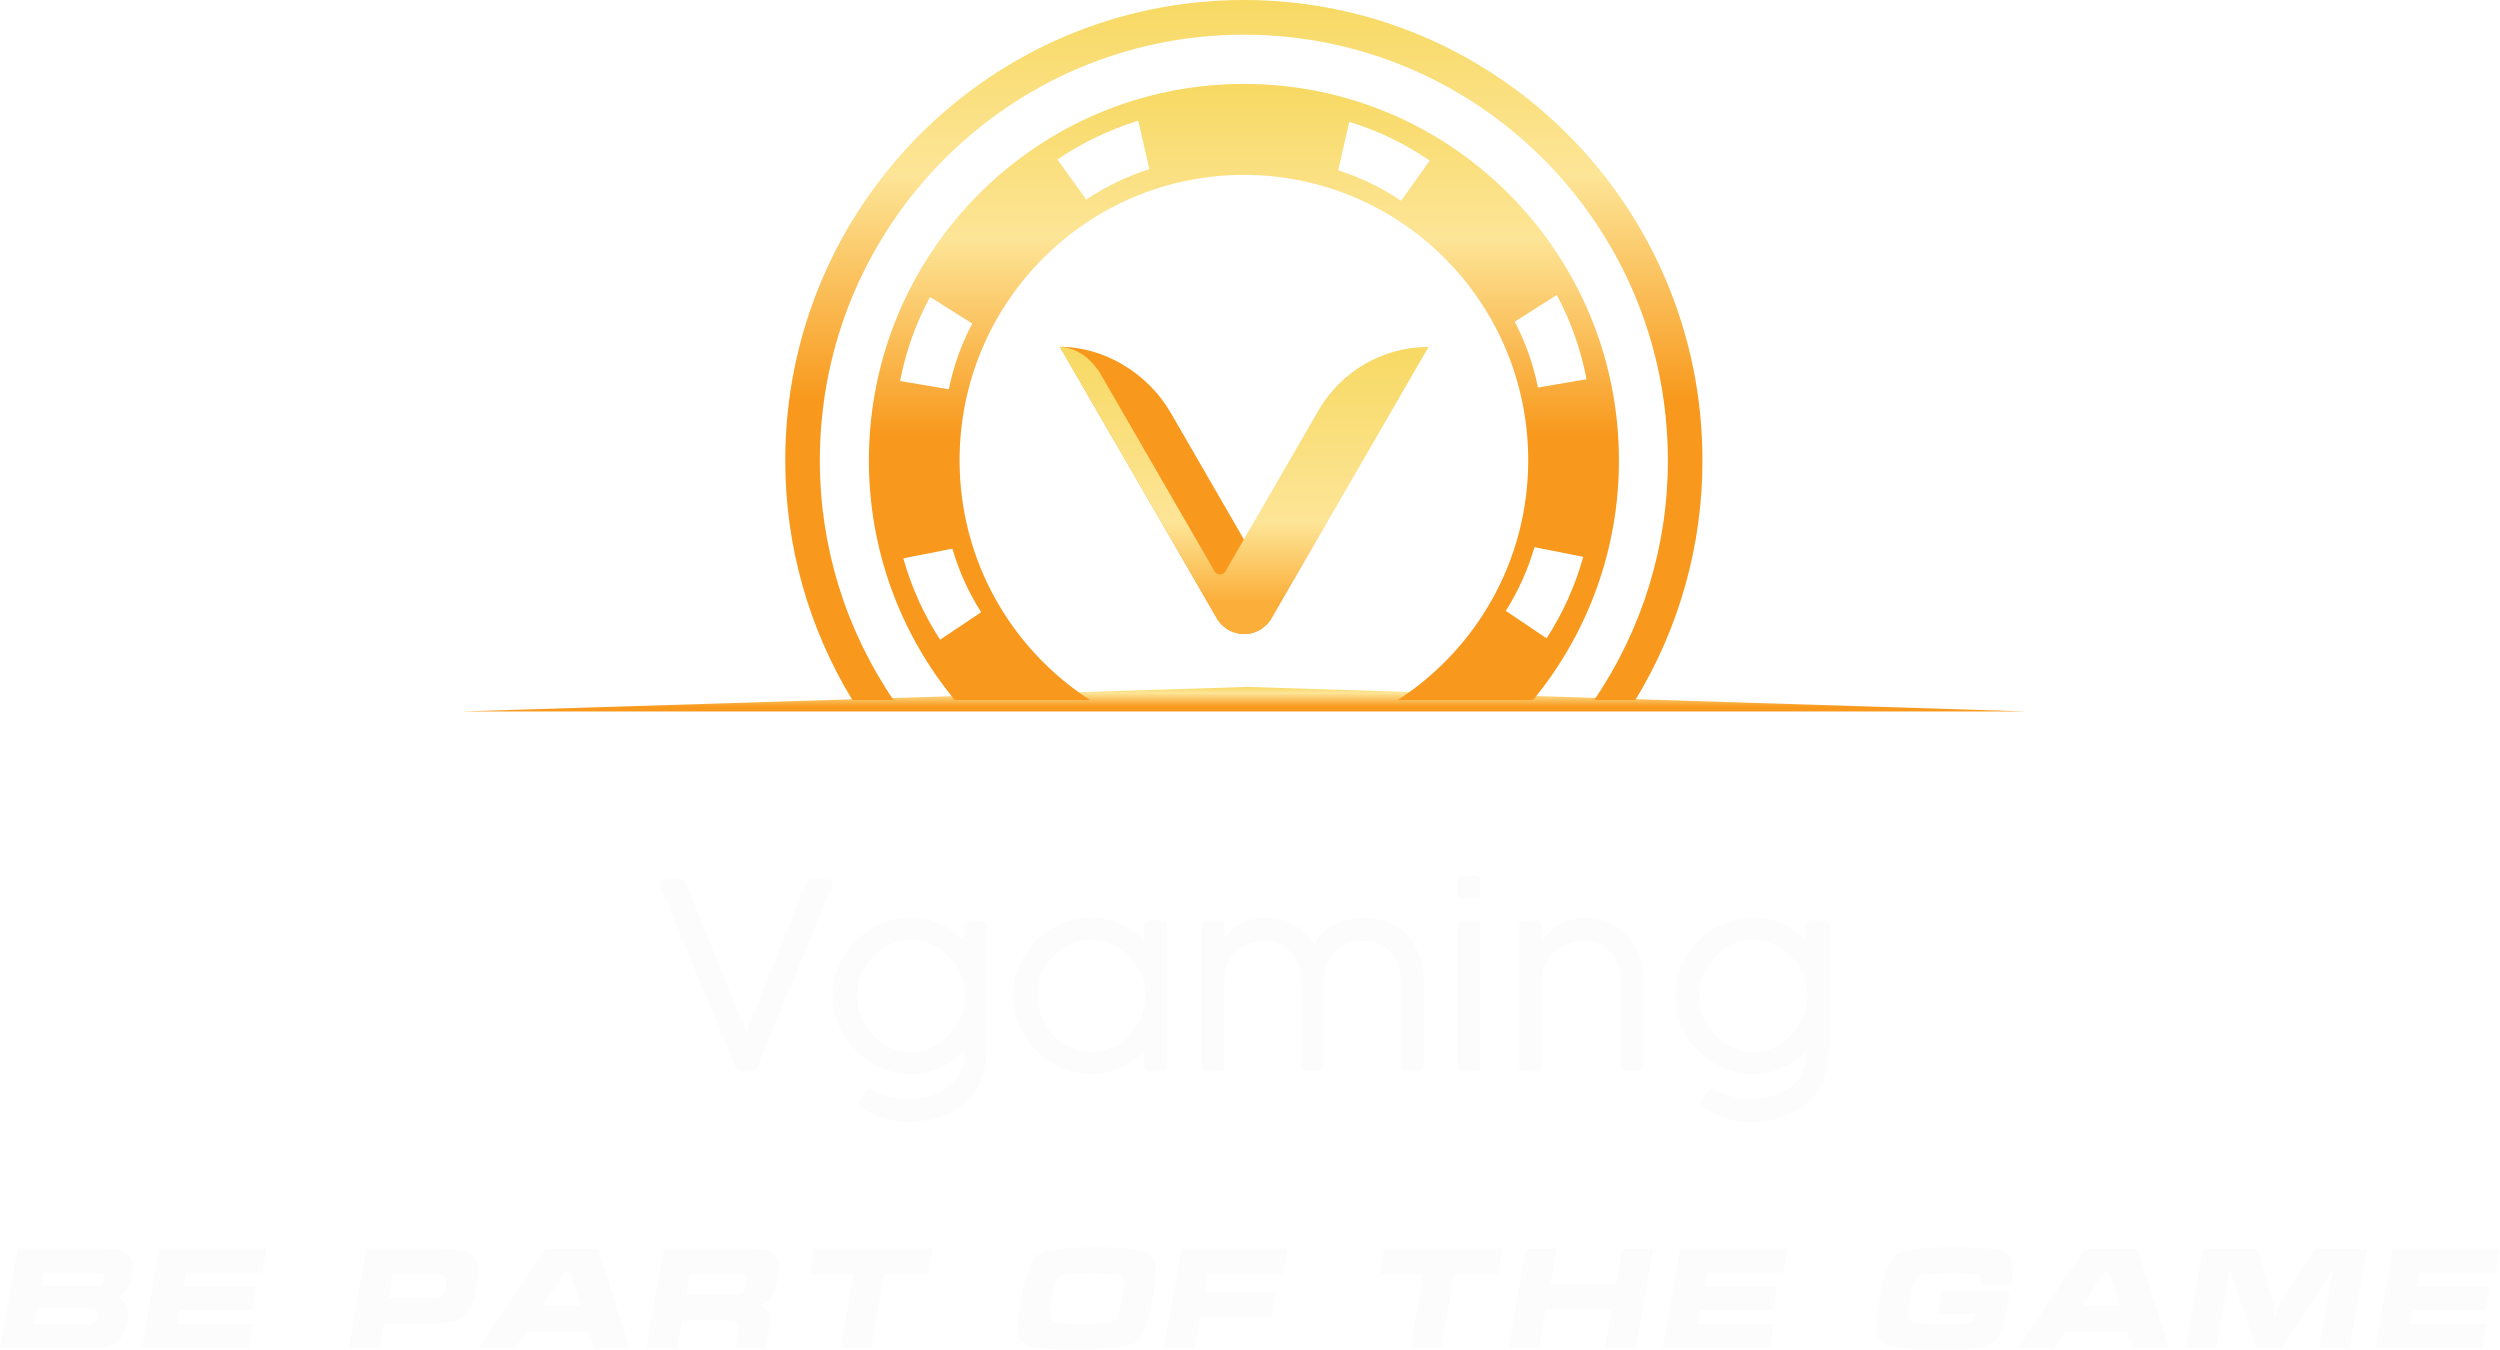
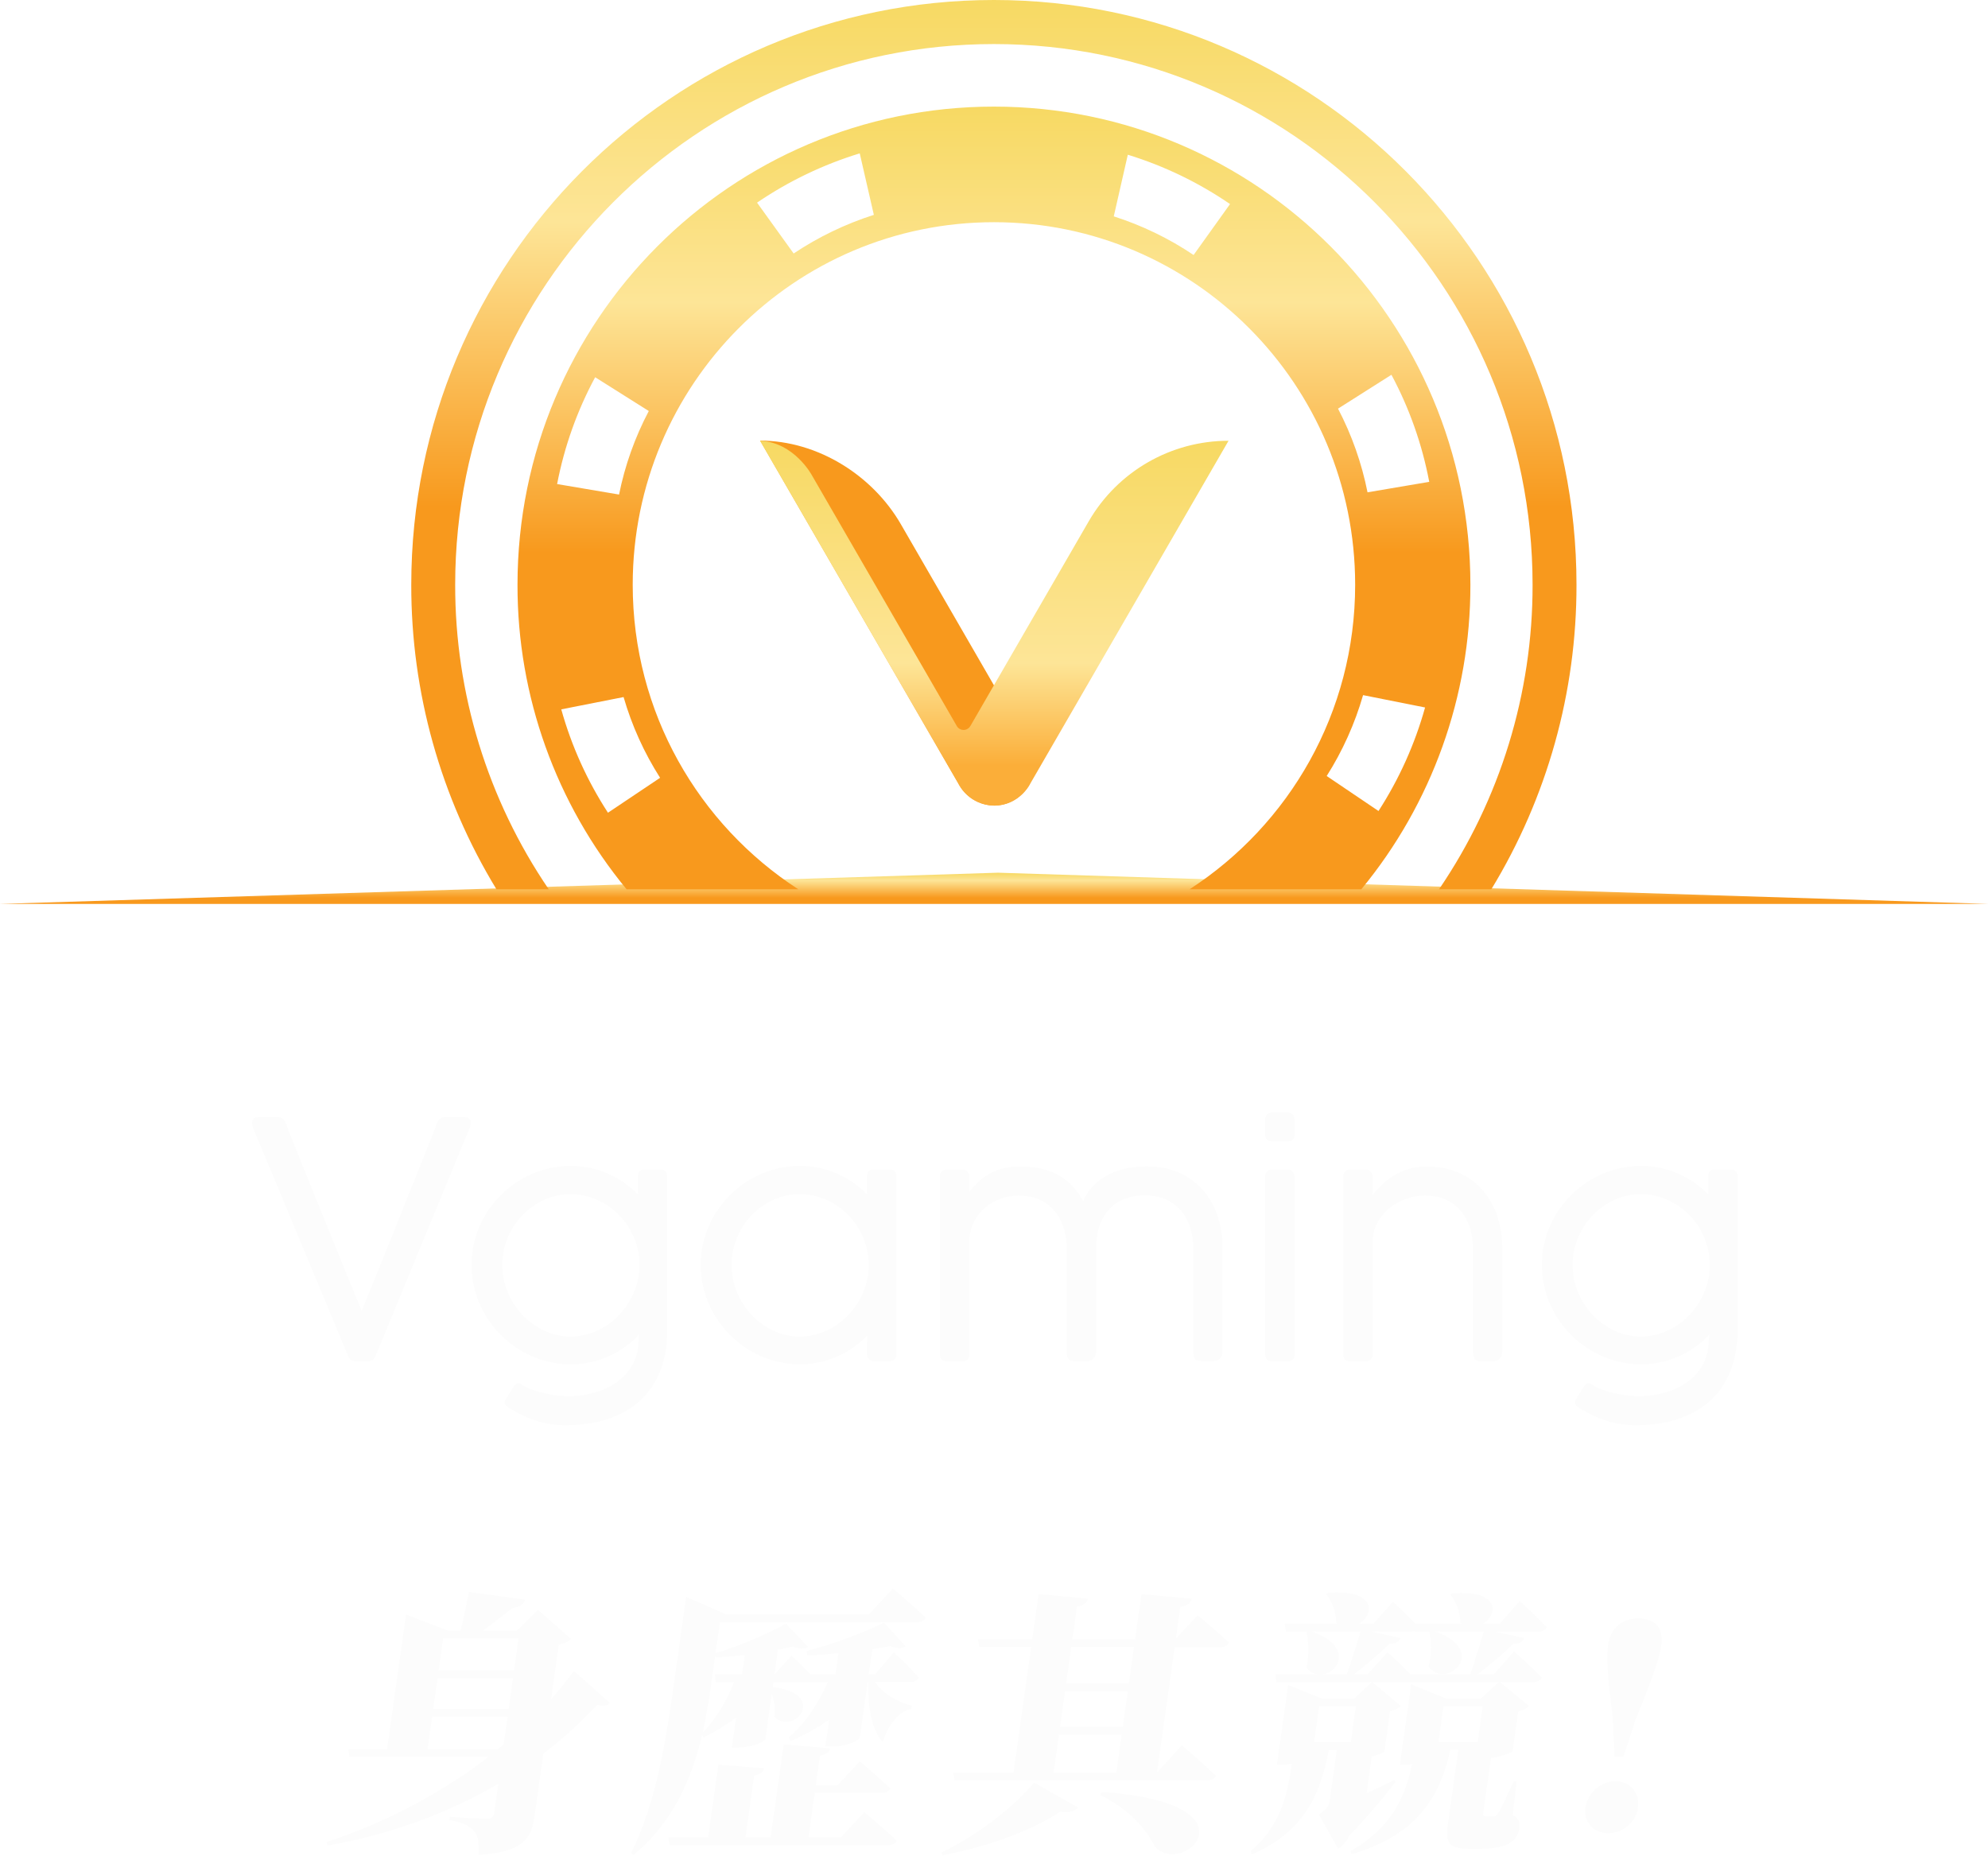
- <svg xmlns="http://www.w3.org/2000/svg" xmlns:xlink="http://www.w3.org/1999/xlink" id="Layer_1" data-name="Layer 1" viewBox="0 0 3411.91 1842.06">
+ <svg xmlns="http://www.w3.org/2000/svg" id="Layer_1" data-name="Layer 1" viewBox="0 0 2135.54 1993.02">
  <defs>
-     <style>.cls-1{fill:#f8991d;}.cls-2{fill:url(#linear-gradient);}.cls-3{fill-rule:evenodd;fill:url(#linear-gradient-2);}.cls-4{fill:url(#linear-gradient-3);}.cls-5{fill:url(#linear-gradient-4);}.cls-6{fill:#fcfcfc;}</style>
-     <linearGradient id="linear-gradient" x1="1313.67" y1="746.83" x2="1313.67" y2="354.88" gradientTransform="translate(4.1 118.6)" gradientUnits="userSpaceOnUse">
-       <stop offset="0.11" stop-color="#fbae39" />
-       <stop offset="0.39" stop-color="#fde597" />
+     <style>
+       .cls-1 {
+         fill: #f8991d;
+       }
+ 
+       .cls-2 {
+         fill: url(#linear-gradient-2);
+         fill-rule: evenodd;
+       }
+ 
+       .cls-3 {
+         fill: url(#linear-gradient-3);
+       }
+ 
+       .cls-4 {
+         fill: url(#linear-gradient);
+       }
+ 
+       .cls-5 {
+         fill: url(#linear-gradient-4);
+       }
+ 
+       .cls-6 {
+         fill: #fcfcfc;
+       }
+     </style>
+     <linearGradient id="linear-gradient" x1="683.75" y1="-15.17" x2="683.75" y2="-407.12" gradientTransform="translate(384.35 880.6)" gradientUnits="userSpaceOnUse">
+       <stop offset=".11" stop-color="#fbae39" />
+       <stop offset=".39" stop-color="#fde597" />
      <stop offset="1" stop-color="#f7d963" />
    </linearGradient>
-     <linearGradient id="linear-gradient-2" x1="1313.35" y1="852.36" x2="1313.35" y2="818.88" gradientTransform="translate(4.1 118.6)" gradientUnits="userSpaceOnUse">
-       <stop offset="0.19" stop-color="#f8991d" />
-       <stop offset="0.75" stop-color="#fde597" />
+     <linearGradient id="linear-gradient-2" x1="683.42" y1="90.36" x2="683.42" y2="56.88" gradientTransform="translate(384.35 880.6)" gradientUnits="userSpaceOnUse">
+       <stop offset=".19" stop-color="#f8991d" />
+       <stop offset=".75" stop-color="#fde597" />
      <stop offset="1" stop-color="#f7d963" />
    </linearGradient>
-     <linearGradient id="linear-gradient-3" x1="1313.23" y1="836.71" x2="1313.23" y2="-118.6" gradientTransform="translate(4.1 118.6)" gradientUnits="userSpaceOnUse">
-       <stop offset="0.43" stop-color="#f8991d" />
-       <stop offset="0.75" stop-color="#fde597" />
+     <linearGradient id="linear-gradient-3" x1="683.29" y1="74.71" x2="683.29" y2="-880.6" gradientTransform="translate(384.35 880.6)" gradientUnits="userSpaceOnUse">
+       <stop offset=".43" stop-color="#f8991d" />
+       <stop offset=".75" stop-color="#fde597" />
      <stop offset="1" stop-color="#f7d963" />
    </linearGradient>
-     <linearGradient id="linear-gradient-4" x1="1313.27" y1="836.71" x2="1313.27" y2="-4.08" xlink:href="#linear-gradient-3" />
+     <linearGradient id="linear-gradient-4" x1="683.36" y1="74.71" x2="683.36" y2="-766.08" gradientTransform="translate(384.35 880.6)" gradientUnits="userSpaceOnUse">
+       <stop offset=".43" stop-color="#f8991d" />
+       <stop offset=".75" stop-color="#fde597" />
+       <stop offset="1" stop-color="#f7d963" />
+     </linearGradient>
  </defs>
-   <path class="cls-1" d="M1360.53,822.4c0,22.37-17.91,42.87-42.88,42.87a41.83,41.83,0,0,1-17.34-3.73,42.77,42.77,0,0,1-19.78-17.75L1066.24,473.32c61.27,0,120.52,36.8,151.16,89.8L1354.85,801A43.87,43.87,0,0,1,1360.53,822.4Z" transform="translate(380.25)" />
-   <path class="cls-2" d="M1419.21,560,1292,780a8.37,8.37,0,0,1-11.45,3,8.51,8.51,0,0,1-3-3L1121.68,510.28s-19-35.26-55.52-36.8l212.59,367.64a44.11,44.11,0,0,0,39.31,24.31c19,0,33.39-13.37,38.74-24.31l212.59-367.64A173.39,173.39,0,0,0,1419.21,560Z" transform="translate(380.25)" />
-   <path class="cls-3" d="M249.68,971H2385.22L1321.79,937.48Z" transform="translate(380.25)" />
-   <path class="cls-4" d="M1317.33,0C971.74,0,691.47,281.24,691.47,628.2A626.83,626.83,0,0,0,783,955.31h56.16A579.78,579.78,0,0,1,738.64,628.2c0-320.78,259.12-580.87,578.69-580.87S1896,307.42,1896,628.2a579.7,579.7,0,0,1-100.5,327.11h56.17a626.82,626.82,0,0,0,91.5-327.11C1943.18,281.24,1663,0,1317.33,0Z" transform="translate(380.25)" />
-   <path class="cls-5" d="M1317.33,114.52c-282.62,0-511.74,230-511.74,513.68a512.61,512.61,0,0,0,117.2,327.11h184.46c-107-69.37-177.9-189.81-177.9-327.11,0-215.1,173.69-389.51,388.06-389.51s388,174.41,388,389.51c0,137.3-70.92,257.74-177.9,327.11H1712a512.61,512.61,0,0,0,117.2-327.11C1829.15,344.45,1600,114.52,1317.33,114.52Zm-358.56,721-56,37.52A401.8,401.8,0,0,1,852.6,762l66.94-13.21A334.47,334.47,0,0,0,958.77,835.53ZM914.68,531.27,848.14,520A401.72,401.72,0,0,1,889,405.24l57.62,36.31A332.89,332.89,0,0,0,914.68,531.27Zm187.55-258.95-39.31-54.62a408.08,408.08,0,0,1,110.3-52.93l15.16,66.06a343.24,343.24,0,0,0-86.15,41.49Zm429.63,1.62a337.83,337.83,0,0,0-85.75-41.49l15.08-66.22a405.31,405.31,0,0,1,109.82,53ZM1687,439l57.38-36.39a401.82,401.82,0,0,1,40.61,115l-66.3,11.27A335.12,335.12,0,0,0,1687,439Zm43.52,432.23-55.68-37.61a336.09,336.09,0,0,0,39.07-86.88L1780.52,760A406.22,406.22,0,0,1,1730.51,871.19Z" transform="translate(380.25)" />
-   <path class="cls-6" d="M556.63,1206.39q2.43,6.72,6.89,17.76t9.89,24.74q5.48,13.68,11.83,29.32l12.82,31.54q6.48,15.91,12.71,31.27t11.58,28.45q5.29,13.08,9.46,23.15t6.44,15.54q2.13-5.46,6.27-15.54t9.45-23.15q5.31-13.07,11.49-28.45T678,1309.75l12.64-31.54q6.27-15.64,11.75-29.32l9.89-24.74q4.43-11,6.9-17.76a11.35,11.35,0,0,1,3.53-4.77,9.29,9.29,0,0,1,5.83-1.77h18.55q8.31,0,8.31,6.19a6.82,6.82,0,0,1-.18,1.42c-.12.47-.24,1-.36,1.62s-.23,1.17-.35,1.76L653.45,1455.73c-.24.58-.53,1.26-.89,2a8.34,8.34,0,0,1-1.41,2.12,7.08,7.08,0,0,1-2.56,1.68,11.89,11.89,0,0,1-4.5.7H632.42a11.44,11.44,0,0,1-4.33-.7,7.17,7.17,0,0,1-2.56-1.68,8.34,8.34,0,0,1-1.41-2.12c-.35-.77-.65-1.45-.89-2l-102-244.92c-.12-.36-.24-.77-.35-1.24a15,15,0,0,1-.36-3.53q0-6.18,8.1-6.19H547.4a9.28,9.28,0,0,1,5.82,1.77A10.14,10.14,0,0,1,556.63,1206.39Z" transform="translate(380.25)" />
-   <path class="cls-6" d="M936.13,1433.7A102.86,102.86,0,0,1,903.39,1457a97.93,97.93,0,0,1-40.85,8.51,102.82,102.82,0,0,1-28-3.81,104.23,104.23,0,0,1-25.37-10.86A110.45,110.45,0,0,1,787.65,1434a109,109,0,0,1-16.77-21.64,105,105,0,0,1-10.86-81.7,104.41,104.41,0,0,1,10.88-25.33,110.21,110.21,0,0,1,16.78-21.56,107.23,107.23,0,0,1,46.84-27.47,102.69,102.69,0,0,1,28.05-3.81,97.91,97.91,0,0,1,40,8.18A103.73,103.73,0,0,1,935,1283.15v-19.77q0-7.12,7.14-7.13l18.31.16q6,.81,6,7v165.5a124.32,124.32,0,0,1-4.13,33.31,95.74,95.74,0,0,1-11.43,26.18,80.4,80.4,0,0,1-17.43,19.45A94.07,94.07,0,0,1,911.36,1521a119,119,0,0,1-25.53,7.54,156.14,156.14,0,0,1-27.64,2.43,104.2,104.2,0,0,1-34.77-5.51,119.9,119.9,0,0,1-27.8-13.78,8.53,8.53,0,0,1-2.67-2,4.87,4.87,0,0,1-1.06-3.32,11.34,11.34,0,0,1,.08-1.3,4.4,4.4,0,0,1,.73-1.62l8.76-14.1a14.56,14.56,0,0,1,2.35-2.67,3.57,3.57,0,0,1,2.35-.9,6.5,6.5,0,0,1,3.89,1.3,37.94,37.94,0,0,0,9.89,5.27,99.39,99.39,0,0,0,13.21,4q7.05,1.62,14,2.51a99.53,99.53,0,0,0,12.32.9,104.11,104.11,0,0,0,30.63-4.3,74.48,74.48,0,0,0,24-12.08,56.16,56.16,0,0,0,15.73-18.72,52.17,52.17,0,0,0,5.67-24.39Zm.49-74.89a74.34,74.34,0,0,0-5.83-29.09,78,78,0,0,0-15.87-24.24A76.88,76.88,0,0,0,891.36,1289a68.46,68.46,0,0,0-28.74-6.16,67.39,67.39,0,0,0-28.57,6.16,76.18,76.18,0,0,0-23.32,16.53A77.57,77.57,0,0,0,795,1329.72a76.34,76.34,0,0,0,0,58.11,80.33,80.33,0,0,0,15.71,24.56,76.35,76.35,0,0,0,23.32,16.93,65.79,65.79,0,0,0,28.57,6.33,67,67,0,0,0,28.74-6.33,76.76,76.76,0,0,0,23.56-16.93,80.88,80.88,0,0,0,15.87-24.56,74.52,74.52,0,0,0,5.83-29Z" transform="translate(380.25)" />
-   <path class="cls-6" d="M1181.22,1434.84a103.45,103.45,0,0,1-32.42,22.45,97.91,97.91,0,0,1-40,8.18,102.82,102.82,0,0,1-28-3.81,104.23,104.23,0,0,1-25.37-10.86,109.67,109.67,0,0,1-38.34-38.41,105,105,0,0,1-10.86-81.7,105,105,0,0,1,10.86-25.37,110.21,110.21,0,0,1,16.78-21.56,107.23,107.23,0,0,1,46.84-27.47,102.69,102.69,0,0,1,28-3.81,97.91,97.91,0,0,1,40,8.18,103.73,103.73,0,0,1,32.42,22.45v-19.77q0-7.12,7.14-7.13h16.69q7.62,0,7.62,7.13V1455.1a6.71,6.71,0,0,1-2.11,5.19,7.18,7.18,0,0,1-5,1.94h-16.86a7.15,7.15,0,0,1-5.43-2.11,7,7,0,0,1-2-5Zm1.63-76a74.31,74.31,0,0,0-5.84-29.09,78,78,0,0,0-15.87-24.24,76.78,76.78,0,0,0-23.55-16.53,68.49,68.49,0,0,0-28.74-6.16,67.48,67.48,0,0,0-28.59,6.16,76.88,76.88,0,0,0-39,98.88,80,80,0,0,0,15.7,24.56,76.43,76.43,0,0,0,23.31,16.93,65.9,65.9,0,0,0,28.59,6.33,67,67,0,0,0,28.74-6.33,76.67,76.67,0,0,0,23.55-16.93,80.76,80.76,0,0,0,15.87-24.56,74.53,74.53,0,0,0,5.84-29Z" transform="translate(380.25)" />
-   <path class="cls-6" d="M1290.79,1280.36a107.43,107.43,0,0,1,9.73-10.62,62.12,62.12,0,0,1,11.59-8.67,58,58,0,0,1,14.51-5.84,75.31,75.31,0,0,1,18.8-2.1q25.62,0,41.82,9.48t25.94,27.64a56,56,0,0,1,11.78-17.31,62.59,62.59,0,0,1,16.21-11.59,74.65,74.65,0,0,1,19.29-6.4,113.71,113.71,0,0,1,21-2q19.93,0,35.18,6.89a73,73,0,0,1,25.53,18.81,80.62,80.62,0,0,1,15.56,28A109.77,109.77,0,0,1,1563,1341v110.07q0,5.52-2.84,8.26a9.92,9.92,0,0,1-7.21,2.76h-12q-6,0-7.7-2.43c-1.14-1.62-1.71-4.33-1.7-8.11V1341a77.39,77.39,0,0,0-2.68-19.85,53.83,53.83,0,0,0-8.75-18.4,45.57,45.57,0,0,0-16.13-13.46q-10.05-5.18-24.64-5.18a58.64,58.64,0,0,0-22,3.89,44.1,44.1,0,0,0-16.45,11.26,49.86,49.86,0,0,0-10.3,18,74.82,74.82,0,0,0-3.56,23.91v110.06c0,3.68-1,6.43-2.84,8.27a9.91,9.91,0,0,1-7.21,2.75h-12c-4,0-6.56-.81-7.7-2.43s-1.7-4.32-1.7-8.11V1341.19a77.84,77.84,0,0,0-2.67-19.86,54.12,54.12,0,0,0-8.76-18.4,45.44,45.44,0,0,0-16.13-13.45q-10.05-5.19-24.64-5.19a55.93,55.93,0,0,0-18.64,3.32,53,53,0,0,0-16.94,9.81,49.94,49.94,0,0,0-12.23,16,48.88,48.88,0,0,0-4.7,21.88v119.79q0,7.13-7.14,7.13H1267q-7.62,0-7.62-7.13v-191.6a6.74,6.74,0,0,1,2.11-5.19,7.13,7.13,0,0,1,5-1.94h16.86a7.17,7.17,0,0,1,5.43,2.11,7,7,0,0,1,2,5Z" transform="translate(380.25)" />
-   <path class="cls-6" d="M1640.27,1218.92q0,7.14-7.13,7.14h-16.7q-7.61,0-7.61-7.14v-16.69a6.72,6.72,0,0,1,2.1-5.19,7.11,7.11,0,0,1,5-1.94h16.86a7.34,7.34,0,0,1,5.43,2,6.92,6.92,0,0,1,2,5.11Zm0,236.18q0,7.13-7.13,7.13h-16.7q-7.61,0-7.61-7.13V1263.5a6.72,6.72,0,0,1,2.1-5.19,7.16,7.16,0,0,1,5-1.94h16.86a7.18,7.18,0,0,1,5.43,2.11,7,7,0,0,1,2,5Z" transform="translate(380.25)" />
-   <path class="cls-6" d="M1724.08,1283.6a112.84,112.84,0,0,1,10.21-11.1,75.07,75.07,0,0,1,12.72-9.73,70.09,70.09,0,0,1,15.65-7,64.54,64.54,0,0,1,19.29-2.67q19.93,0,35.17,6.89a72.84,72.84,0,0,1,25.53,18.8,80.71,80.71,0,0,1,15.56,28,109.77,109.77,0,0,1,5.27,34.36v110.11c0,3.68-1,6.43-2.84,8.27a9.89,9.89,0,0,1-7.21,2.75h-12q-6,0-7.7-2.43c-1.14-1.62-1.7-4.32-1.7-8.11V1341.19a77.84,77.84,0,0,0-2.67-19.86,54.29,54.29,0,0,0-8.75-18.4,45.52,45.52,0,0,0-16.13-13.45q-10.05-5.19-24.64-5.19a59.88,59.88,0,0,0-19.13,3.32,58.58,58.58,0,0,0-18,9.81,53.22,53.22,0,0,0-13.38,16,44.71,44.71,0,0,0-5.26,21.88v119.79q0,7.13-7.14,7.13h-16.69q-7.62,0-7.62-7.13v-191.6a6.78,6.78,0,0,1,2.11-5.19,7.13,7.13,0,0,1,5-1.94h16.86a7.15,7.15,0,0,1,5.43,2.11,7,7,0,0,1,2,5Z" transform="translate(380.25)" />
-   <path class="cls-6" d="M2085.88,1433.7a103,103,0,0,1-32.75,23.26,97.9,97.9,0,0,1-40.85,8.51,102.82,102.82,0,0,1-28-3.81A104.23,104.23,0,0,1,1959,1450.8a109.72,109.72,0,0,1-38.33-38.41,105,105,0,0,1-10.86-81.7,104.62,104.62,0,0,1,10.86-25.37,109.83,109.83,0,0,1,16.78-21.56,107.17,107.17,0,0,1,46.84-27.47,102.67,102.67,0,0,1,28-3.81,97.93,97.93,0,0,1,40,8.18,103.73,103.73,0,0,1,32.42,22.45v-19.77q0-7.12,7.13-7.13l18.32.16q6,.81,6,7v165.5a123.9,123.9,0,0,1-4.14,33.31,95.41,95.41,0,0,1-11.42,26.18,80.4,80.4,0,0,1-17.43,19.45,94.47,94.47,0,0,1-22.13,13.21,118.88,118.88,0,0,1-25.53,7.54,156.11,156.11,0,0,1-27.63,2.43,104.12,104.12,0,0,1-34.77-5.51,119.7,119.7,0,0,1-27.8-13.78,8.46,8.46,0,0,1-2.68-2,4.86,4.86,0,0,1-1.05-3.32,11.34,11.34,0,0,1,.08-1.3,4,4,0,0,1,.73-1.62l8.75-14.1a15.35,15.35,0,0,1,2.35-2.67,3.54,3.54,0,0,1,2.35-.9,6.48,6.48,0,0,1,3.89,1.3,37.94,37.94,0,0,0,9.89,5.27,99.84,99.84,0,0,0,13.21,4q7,1.62,14,2.51a97.75,97.75,0,0,0,12.32.89,103.84,103.84,0,0,0,30.64-4.29,74.68,74.68,0,0,0,24-12.08,56.13,56.13,0,0,0,15.72-18.72,52.3,52.3,0,0,0,5.68-24.39Zm.48-74.89a74.3,74.3,0,0,0-5.83-29.09,78,78,0,0,0-15.87-24.24A76.71,76.71,0,0,0,2041.1,1289a68.45,68.45,0,0,0-28.73-6.16,67.45,67.45,0,0,0-28.59,6.16,76.59,76.59,0,0,0-23.32,16.53,77.72,77.72,0,0,0-15.7,24.24,76.34,76.34,0,0,0,0,58.11,80.19,80.19,0,0,0,15.7,24.56,76.35,76.35,0,0,0,23.32,16.93,65.84,65.84,0,0,0,28.59,6.33,67.13,67.13,0,0,0,28.73-6.33,76.71,76.71,0,0,0,23.56-16.93,80.76,80.76,0,0,0,15.87-24.56,74.52,74.52,0,0,0,5.83-29Z" transform="translate(380.25)" />
-   <path class="cls-6" d="M-235.07,1704.31q19.55,0,27.45,5.65,11.75,8.52,7.49,32.61a42.54,42.54,0,0,1-7.13,17.88q-5.27,7.23-11.55,9.82,17.24,8.34,13.06,32-3.63,20.57-14.77,29.09t-33.55,8.52H-380.25l23.92-135.62Zm-97.61,102.83h72.25q12.15,0,14-10.28,1.15-6.49-1.59-8.85c-1.82-1.58-4.67-2.36-8.57-2.36h-72.25Zm9.13-51.79h73.92a13.72,13.72,0,0,0,8.13-2.22,10.3,10.3,0,0,0,4-7q.87-4.9-1.41-7t-7.46-2.09h-73.92Z" transform="translate(380.25)" />
-   <path class="cls-6" d="M-186.63,1839.93l23.91-135.62h146.1l-5.79,32.79H-126.72l-3.32,18.81h99.59l-5.75,32.61h-99.58l-3.29,18.62H-34.76l-5.78,32.79Z" transform="translate(380.25)" />
-   <path class="cls-6" d="M119.83,1704.31H221.92q33.35,0,42.57,8.15,11.47,10,5.65,43.08-5.79,32.79-20.61,42.8-12.33,8.43-45.68,8.43h-60.3l-5.85,33.16H95.92Zm29.91,67.35h60.31q7.41,0,11.78-3.24,5.21-3.81,6.81-12.88t-2.26-13q-3.24-3.15-10.65-3.15H155.42Z" transform="translate(380.25)" />
-   <path class="cls-6" d="M364.37,1704.49h71.7l43.28,135.44H430.62l-8.89-22.6H339l-17,22.6H273.32ZM398.09,1735H391.6l-30.84,47.25h51.42Z" transform="translate(380.25)" />
-   <path class="cls-6" d="M525.78,1704.31H647.23q22.32,0,30.24,8.15,8.44,8.89,4.49,31.31-3.08,17.42-8.71,25.76T656.5,1782q10.41,5,13.26,9.92t.6,17.6L665,1839.93H623.31l4.28-24.27a12.34,12.34,0,0,0-1.3-8.89q-2.76-4.82-10-4.82h-66l-6.7,38H501.86Zm35.59,35.11-4.86,27.51h67q6.76,0,10.25-3t4.86-10.75q1.38-7.77-1.15-10.79t-9.11-3Z" transform="translate(380.25)" />
-   <path class="cls-6" d="M724.69,1739.42l6.19-35.11H892.35l-6.19,35.11H826.41l-17.73,100.51H766.9l17.73-100.51Z" transform="translate(380.25)" />
-   <path class="cls-6" d="M1192.85,1772.21q-8.73,49.47-22.39,59.2-14.7,10.38-79.55,10.37-47.45,0-61.67-3.33-17.85-4.35-20.18-19-1.83-11.2,4.53-47.25,8.74-49.56,22.21-59.19,14.75-10.65,79.69-10.66,64.66,0,75.69,10.47Q1201.59,1722.66,1192.85,1772.21Zm-137.48,0q-4.57,25.95.64,30.25t41.07,4.31q36,0,42.77-4.31t11.31-30.25q4.62-26.2-.6-30.47t-41.08-4.27q-36,0-42.76,4.27T1055.37,1772.21Z" transform="translate(380.25)" />
-   <path class="cls-6" d="M1208.24,1839.93l23.91-135.62h145l-6.19,35.11h-103.2l-4.1,23.25h97.46l-6.19,35.11h-97.46l-7.43,42.15Z" transform="translate(380.25)" />
-   <path class="cls-6" d="M1502.49,1739.42l6.19-35.11h161.47l-6.19,35.11h-59.75l-17.73,100.51H1544.7l17.73-100.51Z" transform="translate(380.25)" />
-   <path class="cls-6" d="M1702.23,1704.68H1744l-8.36,47.43h90l8.36-47.43h41.79L1852,1840.12h-41.78l9.33-52.9h-90l-9.33,52.9h-41.78Z" transform="translate(380.25)" />
-   <path class="cls-6" d="M1888.86,1839.93l23.91-135.62h146.09l-5.78,32.79H1948.77l-3.32,18.81H2045l-5.75,32.61H1939.7l-3.28,18.62h104.31l-5.78,32.79Z" transform="translate(380.25)" />
-   <path class="cls-6" d="M2364.62,1753.41h-41.78q2.11-12-3.42-13.94t-40.27-2q-34.65,0-41.3,4.36t-11.27,30.57q-4.57,25.93.41,30.25t40.09,4.3q34.92,0,40.93-1.71t7.91-12.55h-51.6l5.36-30.39h93.38q-7.82,44.28-13.13,56-7.45,16.49-26.43,20.66-14,3-62.61,3-63.73,0-74.26-10.19t-1.8-59.66q8.74-49.56,22.42-59.38,14.53-10.47,78.27-10.47,61.14,0,72.6,7Q2371,1717.19,2364.62,1753.41Z" transform="translate(380.25)" />
-   <path class="cls-6" d="M2464.87,1704.49h71.7l43.28,135.44h-48.73l-8.89-22.6h-82.72l-17,22.6h-48.73Zm33.72,30.48h-6.49l-30.84,47.25h51.41Z" transform="translate(380.25)" />
-   <path class="cls-6" d="M2701.16,1704.68l22.25,76.06q.33,1.29-.11,8.8t.48,7.5c.49,0,1.22-1.48,2.17-4.45s2.27-6.91,4-11.85l49.07-76.06h71.15l-23.88,135.44h-41.78l16.69-94.68a27,27,0,0,1,2-6.07,28.32,28.32,0,0,0,1.74-4.4c.18-1-.14-1.48-.94-1.48-.49,0-1.24.73-2.23,2.18s-1.89,2.82-2.68,4.12l-65.86,100.33h-34.18l-34.22-100.7c-.44-1.67-.87-3.14-1.26-4.4s-.87-1.9-1.43-1.9c-.74,0-1.18.43-1.34,1.3q0,.18.19,6.3a18.46,18.46,0,0,1-.12,4.35l-16.76,95h-41.78l23.88-135.44Z" transform="translate(380.25)" />
-   <path class="cls-6" d="M2861.66,1839.93l23.91-135.62h146.1l-5.79,32.79H2921.57l-3.31,18.81h99.58l-5.75,32.61h-99.58l-3.29,18.62h104.31l-5.78,32.79Z" transform="translate(380.25)" />
+   <path class="cls-1" d="m1110.85,822.4c0,22.37-17.91,42.87-42.88,42.87-5.98.01-11.89-1.26-17.34-3.73-8.31-3.67-15.24-9.88-19.78-17.75l-214.29-370.47c61.27,0,120.52,36.8,151.16,89.8l137.45,237.88c3.69,6.53,5.65,13.9,5.68,21.4h0Z" />
+   <path class="cls-4" d="m1169.53,560l-127.21,220c-2.33,3.99-7.46,5.33-11.45,3-1.24-.73-2.27-1.76-3-3l-155.87-269.72s-19-35.26-55.52-36.8l212.59,367.64c7.47,14.87,22.67,24.27,39.31,24.31,19,0,33.39-13.37,38.74-24.31l212.59-367.64c-61.92-.04-119.16,32.93-150.18,86.52Z" />
+   <path class="cls-2" d="m0,971h2135.54l-1063.43-33.52L0,971Z" />
+   <path class="cls-3" d="m1067.65,0C722.06,0,441.79,281.24,441.79,628.2c-.18,115.38,31.5,228.58,91.53,327.11h56.16c-65.66-96.44-100.69-210.44-100.52-327.11,0-320.78,259.12-580.87,578.69-580.87s578.67,260.09,578.67,580.87c.18,116.67-34.85,230.67-100.5,327.11h56.17c60.02-98.54,91.69-211.73,91.5-327.11.01-346.96-280.17-628.2-625.84-628.2h0Z" />
+   <path class="cls-5" d="m1067.65,114.52c-282.62,0-511.74,230-511.74,513.68-.21,119.36,41.24,235.04,117.2,327.11h184.46c-107-69.37-177.9-189.81-177.9-327.11,0-215.1,173.69-389.51,388.06-389.51s388,174.41,388,389.51c0,137.3-70.92,257.74-177.9,327.11h184.49c75.96-92.07,117.41-207.75,117.2-327.11-.05-283.75-229.2-513.68-511.87-513.68h0Zm-358.56,721l-56,37.52c-22.27-34.25-39.19-71.69-50.17-111.04l66.94-13.21c8.87,30.64,22.08,59.85,39.23,86.74h0Zm-44.09-304.27l-66.54-11.27c7.71-40.11,21.49-78.81,40.86-114.76l57.62,36.31c-14.89,28.22-25.65,58.44-31.94,89.72Zm187.55-258.95l-39.31-54.62c33.9-23.09,71.08-40.93,110.3-52.93l15.16,66.06c-30.51,9.74-59.51,23.71-86.15,41.49h0Zm429.63,1.62c-26.48-17.81-55.35-31.78-85.75-41.49l15.08-66.22c39.07,12.03,76.1,29.9,109.82,53l-39.15,54.71h0Zm155.14,165.06l57.38-36.39c19.31,36.04,33,74.82,40.61,115l-66.3,11.27c-6.23-31.32-16.9-61.58-31.69-89.88Zm43.52,432.23l-55.68-37.61c17.08-26.96,30.24-56.21,39.07-86.88l66.61,13.26c-10.98,39.37-27.84,76.85-50.01,111.19v.04h.01Z" />
+   <path class="cls-6" d="m306.95,1206.39c1.62,4.48,3.92,10.4,6.89,17.76s6.27,15.61,9.89,24.74c3.65,9.12,7.6,18.89,11.83,29.32l12.82,31.54c4.32,10.61,8.56,21.03,12.71,31.27s8.01,19.72,11.58,28.45c3.53,8.72,6.68,16.44,9.46,23.15s4.93,11.89,6.44,15.54c1.42-3.64,3.51-8.82,6.27-15.54,2.76-6.72,5.91-14.44,9.45-23.15,3.54-8.71,7.37-18.2,11.49-28.45s8.3-20.68,12.54-31.27l12.64-31.54c4.18-10.43,8.1-20.2,11.75-29.32l9.89-24.74c2.95-7.33,5.25-13.25,6.9-17.76.73-1.87,1.95-3.52,3.53-4.77,1.69-1.23,3.74-1.85,5.83-1.77h18.55c5.54,0,8.31,2.06,8.31,6.19-.01.48-.07.95-.18,1.42-.12.47-.24,1-.36,1.62s-.23,1.17-.35,1.76l-101.06,244.89c-.24.58-.53,1.26-.89,2-.36.77-.83,1.49-1.41,2.12-.72.74-1.59,1.31-2.56,1.68-1.44.52-2.97.76-4.5.7h-11.67c-1.47.05-2.95-.19-4.33-.7-.96-.37-1.84-.94-2.56-1.68-.58-.63-1.05-1.35-1.41-2.12-.35-.77-.65-1.45-.89-2l-102-244.92c-.12-.36-.24-.77-.35-1.24-.26-1.16-.38-2.34-.36-3.53,0-4.12,2.7-6.18,8.1-6.19h18.78c2.08-.08,4.13.54,5.82,1.77,1.58,1.22,2.77,2.88,3.41,4.77Z" />
+   <path class="cls-6" d="m686.45,1433.7c-9.28,9.84-20.4,17.76-32.74,23.3-12.85,5.74-26.78,8.64-40.85,8.51-9.46.02-18.89-1.26-28-3.81-8.9-2.48-17.43-6.13-25.37-10.86-7.84-4.7-15.07-10.36-21.52-16.84-6.48-6.48-12.11-13.75-16.77-21.64-14.6-24.61-18.53-54.12-10.86-81.7,2.49-8.89,6.15-17.4,10.88-25.33,4.68-7.85,10.31-15.1,16.78-21.56,13-13.02,29.13-22.48,46.84-27.47,9.13-2.56,18.57-3.84,28.05-3.81,13.76-.11,27.39,2.67,40,8.18,12.15,5.35,23.16,12.98,32.43,22.48v-19.77c0-4.75,2.38-7.12,7.14-7.13l18.31.16c4,.54,6,2.87,6,7v165.5c.14,11.24-1.25,22.44-4.13,33.31-2.48,9.25-6.33,18.07-11.43,26.18-4.71,7.39-10.6,13.96-17.43,19.45-6.73,5.37-14.17,9.8-22.1,13.15-8.2,3.46-16.76,5.99-25.53,7.54-9.12,1.63-18.37,2.44-27.64,2.43-11.82.15-23.58-1.71-34.77-5.51-9.82-3.37-19.17-8-27.8-13.78-1.01-.48-1.92-1.16-2.67-2-.75-.94-1.13-2.12-1.06-3.32,0-.43.03-.87.08-1.3.13-.58.38-1.14.73-1.62l8.76-14.1c.67-.98,1.46-1.88,2.35-2.67.65-.58,1.48-.9,2.35-.9,1.4,0,2.77.46,3.89,1.3,3.02,2.24,6.35,4.01,9.89,5.27,4.31,1.64,8.72,2.97,13.21,4,4.7,1.08,9.37,1.92,14,2.51,4.08.55,8.2.86,12.32.9,10.37.1,20.69-1.35,30.63-4.3,8.67-2.54,16.8-6.63,24-12.08,6.55-5.01,11.93-11.4,15.73-18.72,3.84-7.55,5.79-15.92,5.67-24.39l.63-6.56h0Zm.49-74.89c.03-9.99-1.95-19.88-5.83-29.09-3.73-9-9.11-17.22-15.87-24.24-6.75-6.93-14.74-12.52-23.56-16.48-9.02-4.11-18.83-6.21-28.74-6.16-9.86-.06-19.61,2.04-28.57,6.16-8.75,3.99-16.66,9.6-23.32,16.53-6.71,7.01-12.05,15.21-15.73,24.19-7.66,18.61-7.66,39.5,0,58.11,3.69,9.08,9.02,17.4,15.71,24.56,6.63,7.07,14.54,12.82,23.32,16.93,8.93,4.23,18.69,6.39,28.57,6.33,9.93.05,19.75-2.12,28.74-6.33,8.86-4.09,16.85-9.84,23.56-16.93,6.74-7.15,12.12-15.48,15.87-24.56,3.86-9.18,5.84-19.04,5.83-29l.02-.02h0Z" />
+   <path class="cls-6" d="m931.54,1434.84c-9.27,9.49-20.27,17.11-32.42,22.45-12.61,5.51-26.24,8.29-40,8.18-9.46.02-18.89-1.26-28-3.81-8.9-2.48-17.43-6.13-25.37-10.86-15.8-9.39-28.98-22.6-38.34-38.41-14.6-24.61-18.53-54.12-10.86-81.7,2.49-8.9,6.14-17.43,10.86-25.37,4.68-7.85,10.31-15.1,16.78-21.56,13-13.02,29.13-22.48,46.84-27.47,9.11-2.55,18.54-3.84,28-3.81,13.76-.11,27.39,2.67,40,8.18,12.14,5.34,23.15,12.96,32.42,22.45v-19.77c0-4.75,2.38-7.12,7.14-7.13h16.69c5.08,0,7.62,2.38,7.62,7.13v191.76c.09,1.95-.68,3.85-2.11,5.19-1.35,1.27-3.15,1.96-5,1.94h-16.86c-2.03.1-4-.67-5.43-2.11-1.31-1.33-2.03-3.13-2-5l.04-20.28h0Zm1.63-76c.03-9.99-1.96-19.88-5.84-29.09-3.73-9-9.11-17.22-15.87-24.24-6.74-6.94-14.73-12.55-23.55-16.53-9.02-4.11-18.83-6.21-28.74-6.16-9.87-.06-19.62,2.04-28.59,6.16-37.36,17.22-54.55,60.79-39,98.88,3.69,9.08,9.01,17.4,15.7,24.56,6.63,7.07,14.54,12.82,23.31,16.93,8.93,4.23,18.71,6.39,28.59,6.33,9.93.05,19.75-2.12,28.74-6.33,8.86-4.09,16.85-9.84,23.55-16.93,6.74-7.15,12.12-15.48,15.87-24.56,3.86-9.18,5.85-19.04,5.84-29v-.02h-.01Z" />
+   <path class="cls-6" d="m1041.11,1280.36c3-3.75,6.25-7.3,9.73-10.62,3.51-3.33,7.4-6.24,11.59-8.67,4.55-2.59,9.43-4.56,14.51-5.84,6.15-1.49,12.47-2.19,18.8-2.1,17.08,0,31.02,3.16,41.82,9.48,10.8,6.32,19.45,15.53,25.94,27.64,2.8-6.46,6.8-12.33,11.78-17.31,4.75-4.7,10.22-8.62,16.21-11.59,6.11-3,12.6-5.16,19.29-6.4,6.92-1.32,13.95-1.99,21-2,13.29,0,25.01,2.3,35.18,6.89,9.79,4.32,18.5,10.75,25.53,18.81,7.01,8.2,12.3,17.72,15.56,28,3.57,11.1,5.35,22.69,5.27,34.35v110.07c0,3.68-.95,6.43-2.84,8.26-1.93,1.86-4.53,2.85-7.21,2.76h-12c-4,0-6.57-.81-7.7-2.43-1.14-1.62-1.71-4.33-1.7-8.11v-110.55c-.03-6.7-.93-13.38-2.68-19.85-1.72-6.63-4.69-12.88-8.75-18.4-4.26-5.68-9.78-10.29-16.13-13.46-6.7-3.45-14.91-5.18-24.64-5.18-7.51-.13-14.98,1.2-22,3.89-6.27,2.45-11.9,6.3-16.45,11.26-4.66,5.21-8.17,11.34-10.3,18-2.47,7.72-3.68,15.8-3.56,23.91v110.06c0,3.68-1,6.43-2.84,8.27-1.93,1.85-4.53,2.85-7.21,2.75h-12c-4,0-6.56-.81-7.7-2.43s-1.7-4.32-1.7-8.11v-110.52c-.03-6.71-.93-13.38-2.67-19.86-1.73-6.63-4.7-12.88-8.76-18.4-4.25-5.68-9.78-10.29-16.13-13.45-6.7-3.46-14.91-5.19-24.64-5.19-6.36.04-12.66,1.16-18.64,3.32-6.21,2.19-11.95,5.52-16.94,9.81-5.12,4.45-9.28,9.89-12.23,16-3.24,6.83-4.85,14.32-4.7,21.88v119.79c0,4.75-2.38,7.13-7.14,7.13h-16.74c-5.08,0-7.62-2.38-7.62-7.13v-191.6c-.08-1.95.69-3.85,2.11-5.19,1.35-1.27,3.14-1.97,5-1.94h16.86c2.03-.1,4,.67,5.43,2.11,1.31,1.33,2.03,3.13,2,5v16.89h0Z" />
+   <path class="cls-6" d="m1390.59,1218.92c0,4.76-2.38,7.14-7.13,7.14h-16.7c-5.07,0-7.61-2.38-7.61-7.14v-16.69c-.09-1.95.68-3.85,2.1-5.19,1.35-1.27,3.14-1.97,5-1.94h16.86c2.01-.11,3.97.62,5.43,2,1.34,1.35,2.07,3.2,2,5.11l.05,16.71h0Zm0,236.18c0,4.75-2.38,7.13-7.13,7.13h-16.7c-5.07,0-7.61-2.38-7.61-7.13v-191.6c-.09-1.95.68-3.85,2.1-5.19,1.35-1.27,3.14-1.97,5-1.94h16.86c2.03-.1,4,.67,5.43,2.11,1.31,1.33,2.03,3.13,2,5l.05,191.62h0Z" />
+   <path class="cls-6" d="m1474.4,1283.6c3.15-3.92,6.56-7.63,10.21-11.1,3.88-3.69,8.15-6.95,12.72-9.73,4.91-2.96,10.17-5.32,15.65-7,6.26-1.86,12.76-2.76,19.29-2.67,13.29,0,25.01,2.3,35.17,6.89,9.79,4.32,18.5,10.73,25.53,18.8,7.01,8.2,12.3,17.72,15.56,28,3.57,11.1,5.35,22.7,5.27,34.36v110.11c0,3.68-1,6.43-2.84,8.27-1.93,1.86-4.53,2.85-7.21,2.75h-12c-4,0-6.57-.81-7.7-2.43-1.14-1.62-1.7-4.32-1.7-8.11v-110.55c-.03-6.71-.93-13.38-2.67-19.86-1.73-6.63-4.7-12.87-8.75-18.4-4.25-5.68-9.78-10.29-16.13-13.45-6.7-3.46-14.91-5.19-24.64-5.19-6.51.06-12.98,1.18-19.13,3.32-6.53,2.19-12.62,5.51-18,9.81-5.47,4.4-10.02,9.84-13.38,16-3.59,6.73-5.4,14.26-5.26,21.88v119.79c0,4.75-2.38,7.13-7.14,7.13h-16.69c-5.08,0-7.62-2.38-7.62-7.13v-191.6c-.08-1.95.69-3.84,2.11-5.19,1.35-1.27,3.14-1.97,5-1.94h16.86c2.03-.1,4,.67,5.43,2.11,1.31,1.33,2.03,3.13,2,5l.06,20.13h0Z" />
+   <path class="cls-6" d="m1836.2,1433.7c-9.28,9.83-20.41,17.73-32.75,23.26-12.85,5.74-26.78,8.64-40.85,8.51-9.46.02-18.89-1.26-28-3.81-8.87-2.49-17.37-6.14-25.28-10.86-15.79-9.39-28.97-22.6-38.33-38.41-14.6-24.61-18.53-54.12-10.86-81.7,2.48-8.9,6.14-17.43,10.86-25.37,4.67-7.86,10.31-15.1,16.78-21.56,13-13.03,29.13-22.49,46.84-27.47,9.11-2.55,18.54-3.84,28-3.81,13.76-.11,27.39,2.67,40,8.18,12.14,5.34,23.15,12.96,32.42,22.45v-19.77c0-4.75,2.38-7.12,7.13-7.13l18.32.16c4,.54,6,2.87,6,7v165.5c.14,11.24-1.26,22.45-4.14,33.31-2.47,9.25-6.32,18.08-11.42,26.18-4.71,7.39-10.6,13.96-17.43,19.45-6.74,5.39-14.18,9.84-22.13,13.21-8.2,3.46-16.76,5.99-25.53,7.54-9.12,1.63-18.37,2.44-27.63,2.43-11.82.15-23.58-1.71-34.77-5.51-9.83-3.37-19.17-8-27.8-13.78-1.02-.48-1.93-1.16-2.68-2-.75-.94-1.12-2.12-1.05-3.32,0-.43.03-.87.08-1.3.12-.59.37-1.14.73-1.62l8.75-14.1c.68-.98,1.47-1.87,2.35-2.67.65-.58,1.48-.9,2.35-.9,1.4,0,2.77.46,3.89,1.3,3.02,2.24,6.35,4.01,9.89,5.27,4.31,1.64,8.72,2.97,13.21,4,4.67,1.08,9.33,1.92,14,2.51,4.08.56,8.2.85,12.32.89,10.37.11,20.7-1.34,30.64-4.29,8.66-2.54,16.8-6.64,24-12.08,6.55-5.01,11.92-11.4,15.72-18.72,3.84-7.55,5.79-15.92,5.68-24.39l.69-6.58h0Zm.48-74.89c.03-9.99-1.95-19.88-5.83-29.09-3.73-9-9.11-17.22-15.87-24.24-6.74-6.93-14.74-12.52-23.56-16.48-9.02-4.11-18.82-6.21-28.73-6.16-9.87-.06-19.63,2.04-28.59,6.16-8.74,4-16.65,9.61-23.32,16.53-6.7,7.03-12.03,15.25-15.7,24.24-7.66,18.61-7.66,39.5,0,58.11,3.69,9.08,9.01,17.4,15.7,24.56,6.63,7.07,14.54,12.82,23.32,16.93,8.93,4.23,18.71,6.39,28.59,6.33,9.93.04,19.74-2.12,28.73-6.33,8.86-4.09,16.86-9.84,23.56-16.93,6.74-7.15,12.12-15.48,15.87-24.56,3.86-9.18,5.84-19.04,5.83-29v-.07h0Z" />
+   <path class="cls-6" d="m655.08,1829.41c-2.82,2.97-6.52,4.13-13.32,1.81-16.72,17.81-35.91,35.62-58.13,52.56l-9.27,66.17c-3.69,26.14-12.6,39.17-60.31,42.71.51-11.87.14-20.2-4.71-25.56-4.34-4.78-9.7-9.19-26.86-11.87l.51-3.55s33.52,2.1,40.69,2.1c5.07,0,6.59-2.39,7.17-6.52l4.42-31.13c-50.46,29.68-111.71,53.72-183.6,66.46l-1.23-3.84c66.89-21.65,126.12-54.59,174.33-91.44h-149.28l-1.52-8.33h41.85l20.34-144.58,45.03,17.23h13.68c2.82-11.58,6.44-29.1,8.83-41.56l60.31,8.33c-1.67,5.65-6.44,8.04-13.39,8.9-8.33,6.52-21.94,16.94-31.64,24.33h36.2l22.73-22.3,35.4,31.13c-2.39,2.39-6.66,5.07-13.1,6.52l-8.18,58.21c9.12-10.06,17.09-20.2,24.47-30.26l38.8,34.46h-.22Zm-179.04-69.43l-4.85,34.46h81.01l4.85-34.46h-81.01Zm-10.64,75.65h81.01l4.63-32.94h-81.01l-4.63,32.94Zm69.57,43.37l6.08-5.07,4.2-29.97h-81.01l-4.92,35.04h75.65Z" />
+   <path class="cls-6" d="m754.27,1863.58c-10.79,45.1-30.33,93.46-73.63,128.79l-2.75-1.81c28.02-55.82,38.23-126.48,46.41-184.32l12.74-90.86,43.37,18.97h152.83l25.92-27.95s22.3,18.68,35.33,31.49c-1.38,3.26-4.85,4.78-9.27,4.78h-211.91l-4.71,33.23c25.99-7.75,58.57-22.01,75.73-31.78l23.53,24.9c-3.33,2.68-8.98,2.68-16.29-.29-4.63,1.16-10.14,2.39-15.93,3.26l-3.69,26.42h.29l17.95-19.91s11.58,10.71,20.34,19.91h27l3.19-22.52c-11.44,1.16-22.88,2.1-33.59,2.39l-.51-4.78c28.02-7.09,64.07-20.78,82.97-30.55l23.17,25.56c-3.62,2.68-9.27,2.68-16.29-.29-5.79,1.16-12.52,2.39-19.47,3.26l-3.76,27h6.81l20.2-23.46s17.01,16,26.79,27c-1.38,3.26-4.56,4.78-8.69,4.78h-38.3c8.33,12.45,23.38,21.36,39.46,25.56l-1.09,3.26c-13.61,3.84-23.6,16-30.26,35.91-12.16-14.84-15.71-36.2-15.57-64.72h-.58l-8.4,59.94c-.29,2.1-12.31,9.48-30.41,9.48h-6.52l4.05-29.1c-12.24,8.9-26.35,16.65-41.56,23.17l-2.1-3.84c18.53-15.71,32.58-37.43,42.21-59.65h-58.5l-.72,5.36c60.38,7.75,22.88,52.56,1.74,32.07,1.52-8.62-.14-17.81-2.75-24.9l-6.88,48.94c-.22,1.81-11.95,8.9-29.76,8.9h-6.23l4.56-32.36c-10.64,8.33-22.37,15.42-35.11,21.65l-1.38-2.97v.07Zm174.11,83.11s21.79,18.1,34.9,30.55c-1.38,3.26-4.85,4.78-9.27,4.78h-234.78l-1.23-8.33h42.71l11-78.04,49.01,3.84c-.87,3.84-3.33,6.52-10.57,7.75l-9.34,66.46h27l14.04-99.76,49.88,4.13c-1.16,3.84-3.26,6.52-10.86,7.75l-4.49,31.78h23.46l23.75-25.56s20.42,17.23,32.72,29.1c-1.38,3.26-4.85,4.78-9.27,4.78h-71.82l-6.73,47.78h34.75l25.19-27h-.07Zm-159.92-169.48l-4.05,28.81c-2.32,16.65-5.28,35.62-9.56,55.24,14.62-15.13,25.92-34.46,33.74-54.3h-19.62l-1.23-8.33h29.39l2.9-20.78c-10.57,1.16-21.36,2.1-31.28,2.68l-.43-3.26.14-.07Z" />
+   <path class="cls-6" d="m1011.42,1989.98c39.17-18.68,79.56-50.75,99.33-75.08l47.28,26.71c-3.19,3.84-8.83,5.94-19.04,4.49-29.83,19.91-77.75,37.72-126.84,46.91l-.8-2.97.07-.07Zm258.09-115.18s23.09,19.62,36.63,32.94c-1.38,3.26-5.14,4.78-9.27,4.78h-271.63l-1.23-8.33h64.72l18.97-135.02h-55.82l-1.23-8.33h58.21l6.81-48.36,53.07,4.78c-1.16,4.13-3.69,7.09-11.87,8.62l-4.92,35.04h67.4l6.81-48.36,53.94,4.78c-1.23,4.49-3.69,7.46-12.16,8.62l-4.78,34.17,23.38-24.98s21,17.23,33.59,29.39c-1.38,3.26-4.85,4.78-9.27,4.78h-49.01l-18.97,134.73,26.64-29.1v-.14Zm-118.73-105.7l-5.5,39.17h67.4l5.5-39.17h-67.4Zm-12.09,86.08h67.4l5.43-38.59h-67.4l-5.43,38.59Zm-6.88,49.01h67.4l5.72-40.69h-67.4l-5.72,40.69Zm51.69,20.78c172.88,11.87,86.37,93.17,56.83,58.21-7.89-15.71-24.83-38.59-58.5-54.95l1.67-3.26Z" />
+   <path class="cls-6" d="m1626.28,1773.95s19.04,16.65,29.9,28.16c-1.38,3.26-4.85,4.78-8.98,4.78h-35.91l31.13,25.56c-1.74,2.1-5.72,4.78-11.51,5.94l-6.01,42.71c-.51,1.52-12.38,5.65-23.31,7.46l-8.25,58.5c-.43,2.97,0,4.13,2.97,4.13h7.75c2.1,0,3.33-.58,5.21-3.26,2.97-4.13,9.41-18.39,16.65-34.1h3.26l-4.2,35.91c7.17,3.84,7.75,8.33,6.81,15.13-1.88,13.39-13.68,21.07-41.27,21.07h-12.45c-23.75,0-25.41-7.38-22.3-29.39l10.79-76.89h-8.62c-12.02,56.11-40.69,92.89-106.28,112.21l-.65-3.55c41.7-24.04,57.48-54.3,65.95-93.17-2.68.29-5.43.58-7.82.58h-5.36l12.16-86.37,37.07,15.13h38.01l18.82-17.52h-135.67l30.55,25.56c-1.81,2.1-5.65,4.42-11.51,5.65l-6.08,43.37c-.43,1.16-6.08,3.26-13.54,5.36l-5.57,39.46c9.56-4.42,19.69-9.19,29.9-14.26l.87,2.39c-8.4,11.29-26.71,33.81-49.3,57.27-3.04,6.81-7.89,11.58-12.09,14.26l-20.63-36.78c9.27-6.52,10.86-9.48,11.73-15.71l7.53-53.72h-8.62c-9.34,51.62-29.83,89.63-82.82,112.21l-1.01-3.55c30.33-25.85,39.24-57.27,44.02-93.83-3.33.58-7.31,1.16-10.86,1.16h-5.07l12.09-85.79,35.98,14.55h35.04l18.82-17.52h-102.44l-1.23-8.33h45.68c-4.34-.58-8.76-2.97-12.31-7.38,3.33-13.39,2.46-28.16,0-38.3l.94-.29h-22.88l-1.23-8.33h56.98l-1.88-1.16c.43-11.58-4.92-24.04-10.79-30.84l2.32-1.52c52.49-3.84,49.45,24.04,33.01,33.52h15.42l21.14-23.75s14.19,13.03,24.54,23.75h49.59l-1.88-1.16c.43-11.29-5-23.46-10.57-30.26l2.32-1.52c51.91-3.84,48.94,23.46,32.51,32.94h18.1l21.57-24.61s18.39,16.94,28.96,28.16c-1.38,3.26-4.85,4.78-8.98,4.78h-46.91l31.71,6.81c-1.45,3.84-5.36,6.52-11.87,6.52-9.63,9.19-24.83,22.3-38.15,32.65h17.23l21.86-24.61-.07-.14Zm-217.26-21.36c43.87,15.13,30.12,43.37,11.95,45.97h25.85c4.92-13.68,10.5-32.36,14.77-45.97h-52.56Zm8.04,80.14l-5.43,38.59h39.46l5.43-38.59h-39.46Zm73.41-57.92s14.48,13.03,24.83,23.75h64.14c4.56-13.68,10.5-32.36,14.48-45.97h-51.98c57.92,20.78,12.16,63.2-7.38,37.72,3.69-13.39,3.04-27.87.87-37.72h-15.71l-.22-.58c-.94.29-2.46.58-3.91.58h-42.71l31.64,7.09c-1.38,3.55-5.07,6.23-11.87,6.23-9.63,9.19-24.83,22.3-38.15,32.65h14.55l21.43-23.75Zm60.16,57.92l-5.43,38.59h42.13l5.43-38.59h-42.13Z" />
+   <path class="cls-6" d="m1784.69,1767.07c-2.03,14.26-9.48,35.62-27.51,79.56l-13.39,40.4h-9.48l-1.74-40.4c-5.43-43.94-7.17-65.3-5.14-79.56,2.61-18.39,14.99-28.52,32.51-28.52s27.37,10.06,24.76,28.52Zm-81.52,174.55c2.24-15.71,16.43-28.16,32.14-28.16s26.42,12.45,24.25,28.16c-2.17,15.71-15.78,27.58-32.07,27.58s-26.5-12.16-24.33-27.58Z" />
</svg>
